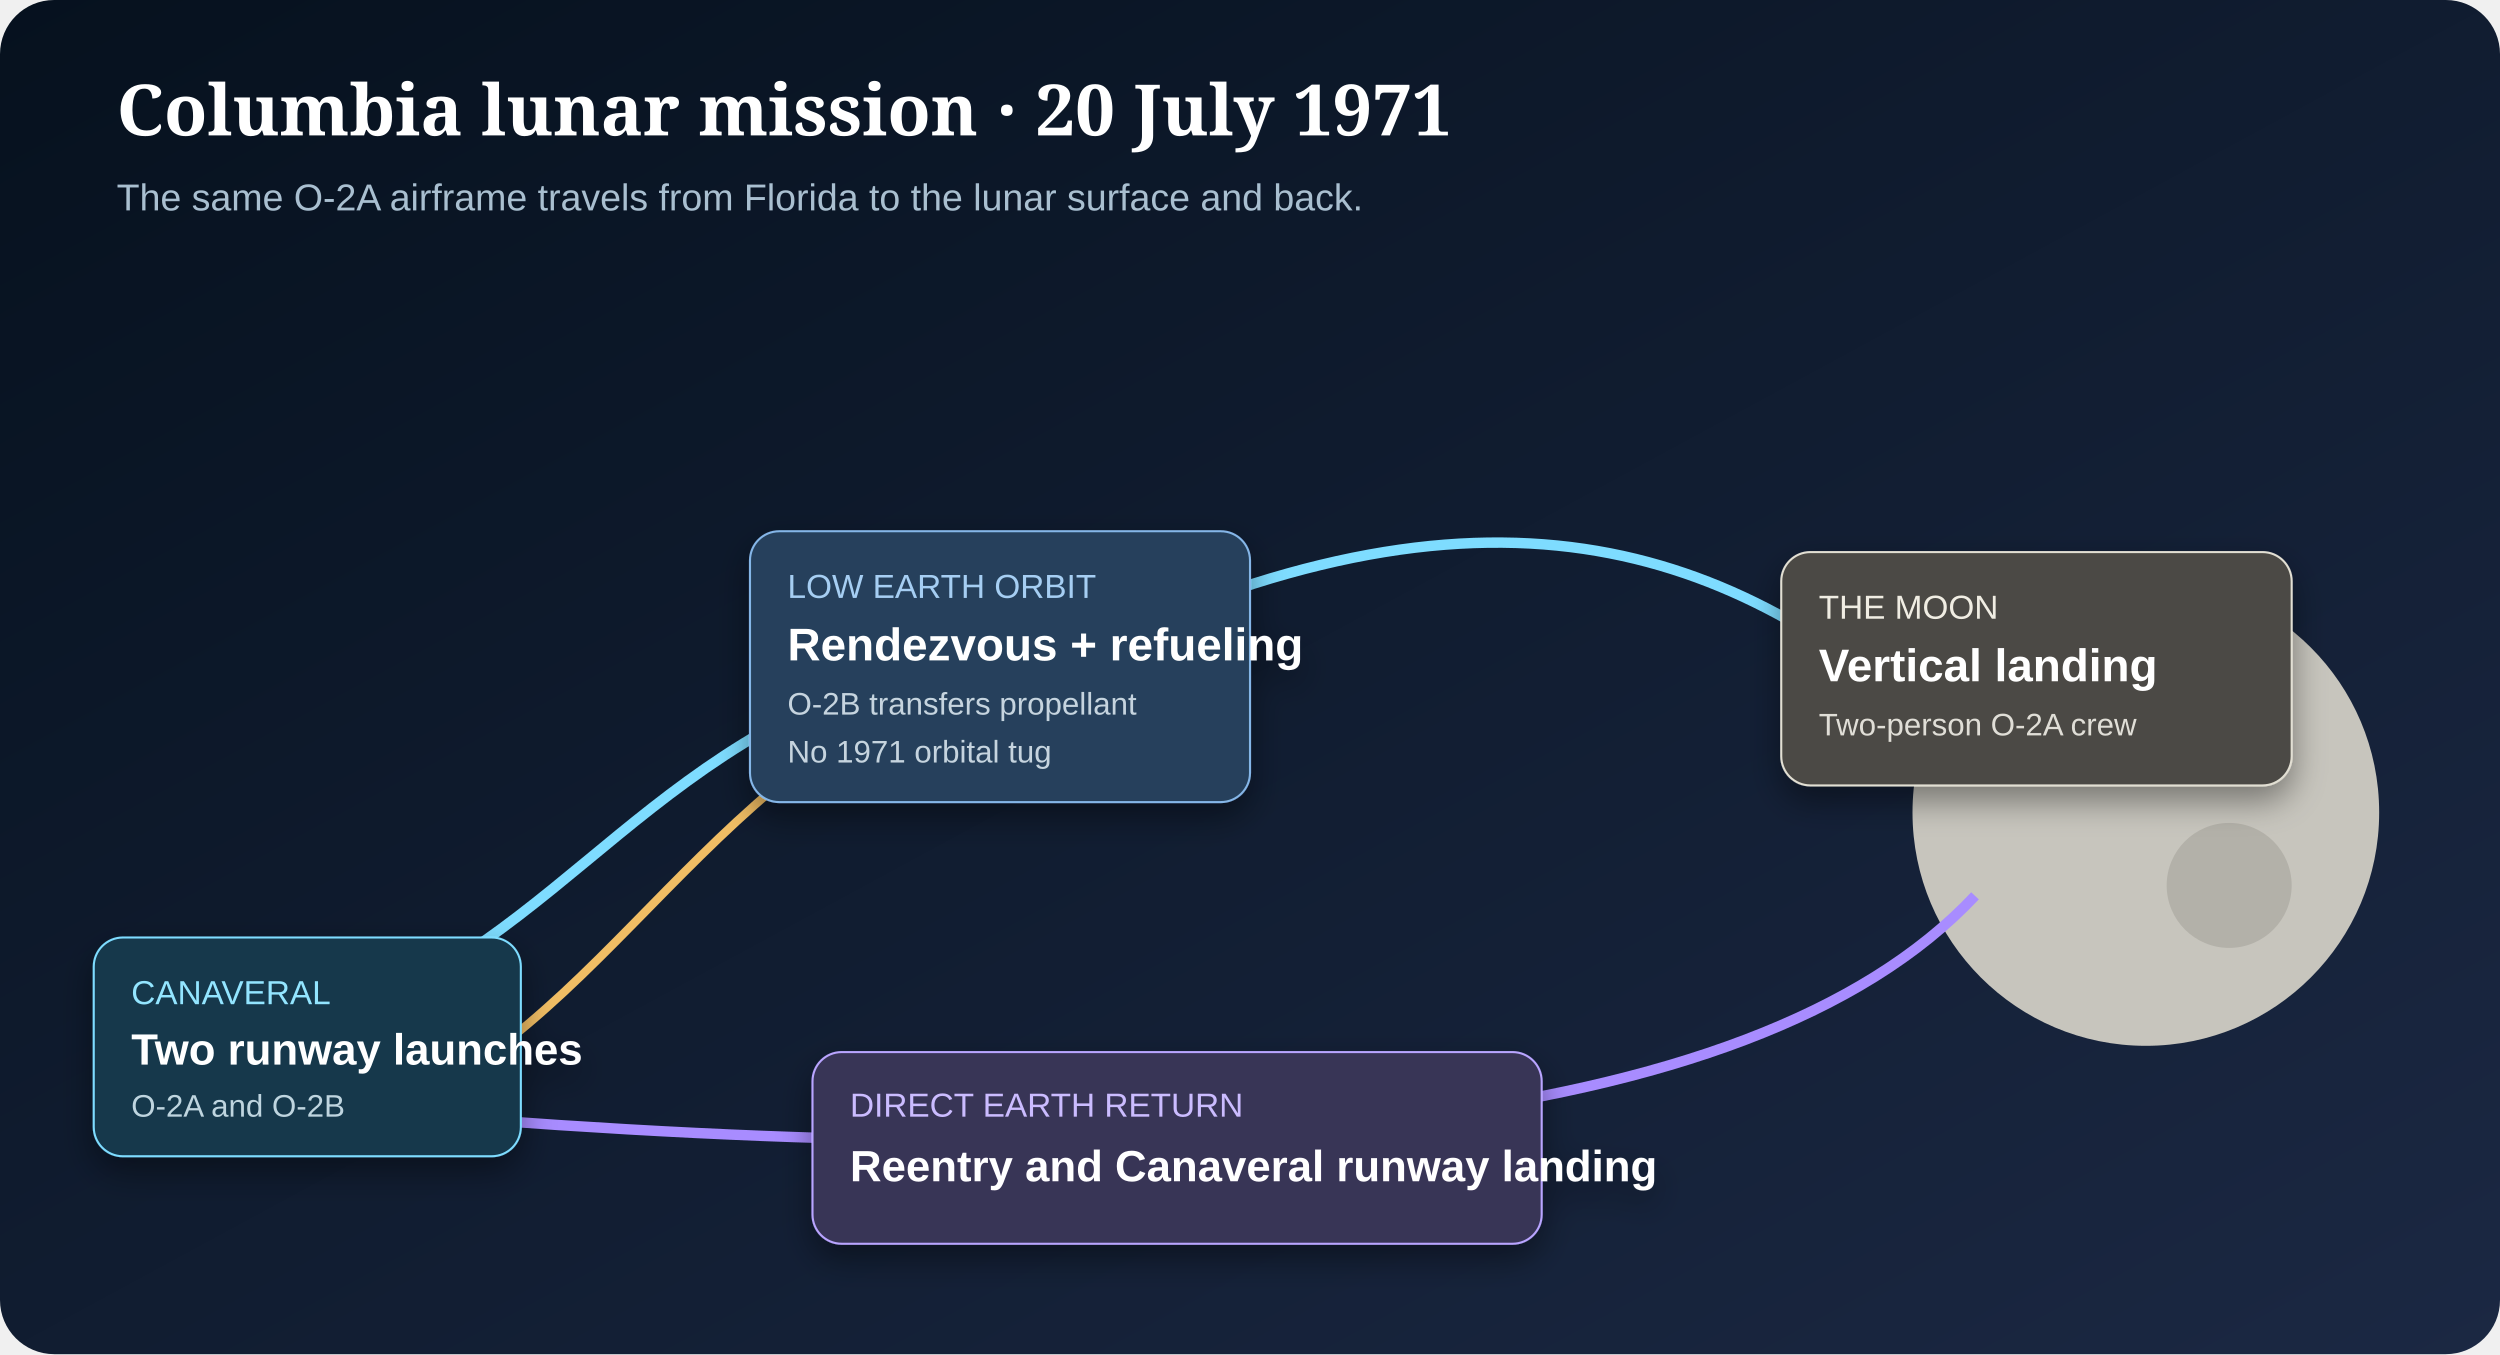
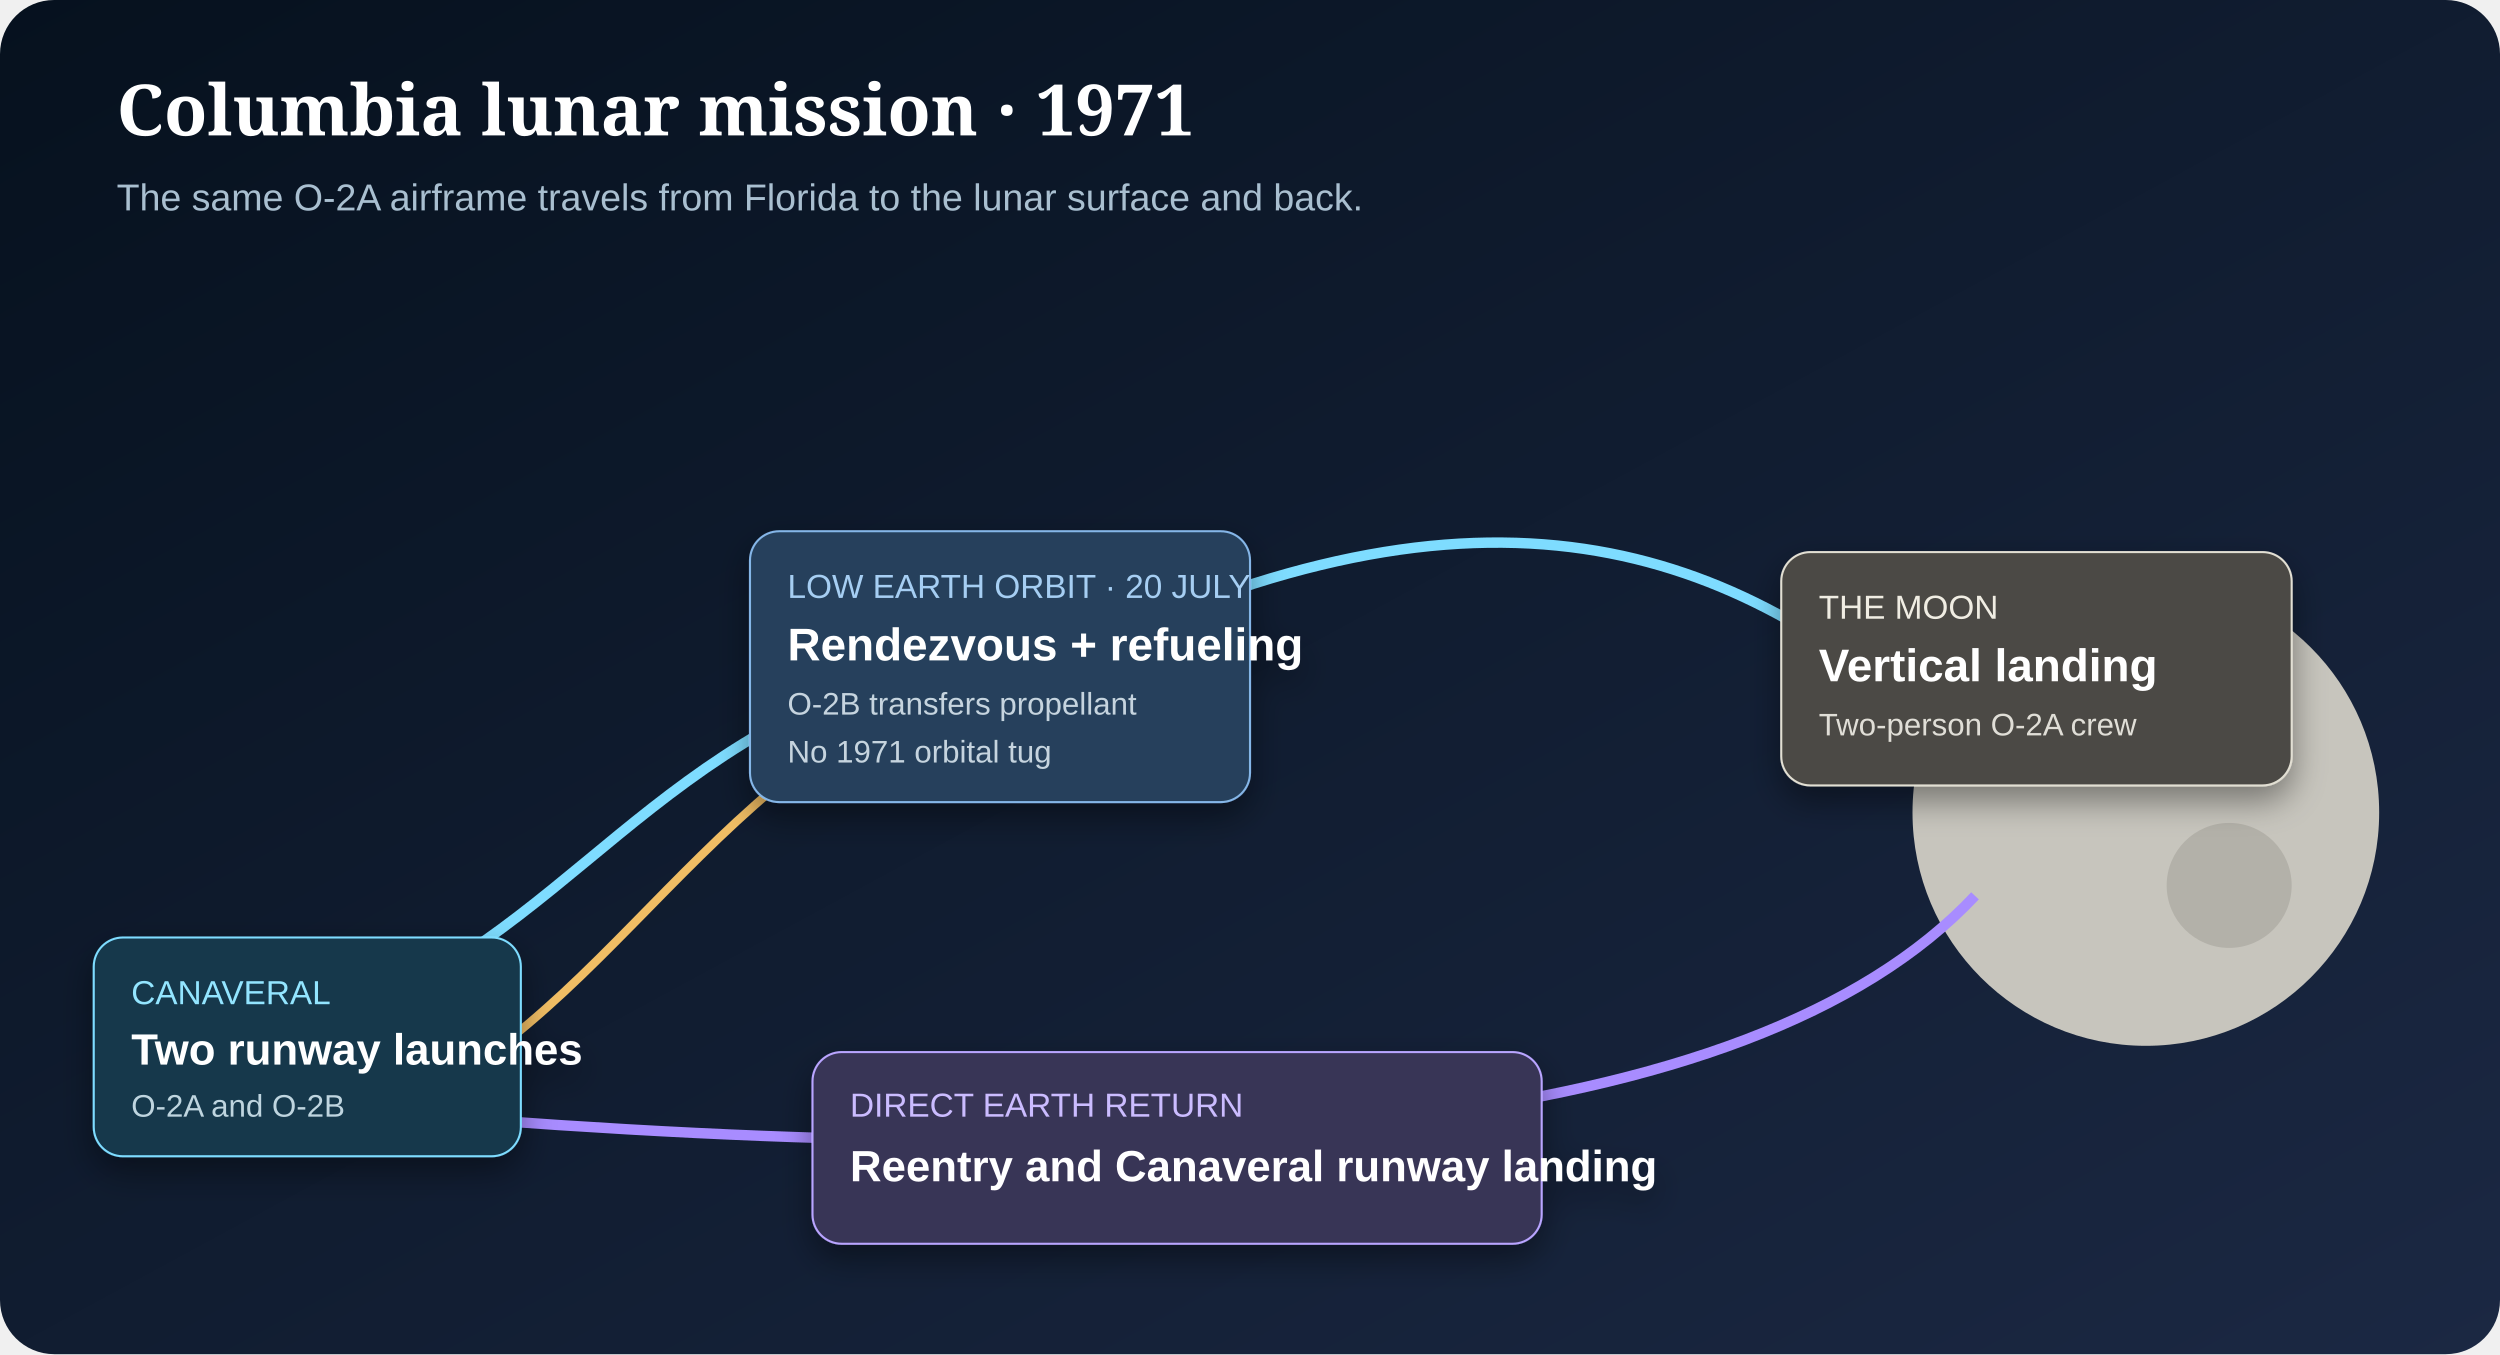
<svg xmlns="http://www.w3.org/2000/svg" viewBox="0 0 1200 650" role="img" aria-labelledby="title desc">
  <defs>
    <linearGradient id="space" x1="0" y1="0" x2="1" y2="1">
      <stop stop-color="#06111e" />
      <stop offset="1" stop-color="#1b2843" />
    </linearGradient>
    <marker id="a" markerWidth="10" markerHeight="10" refX="8" refY="3" orient="auto">
      <path d="M0 0v6l9-3z" fill="#7edcff" />
    </marker>
    <filter id="s">
      <feDropShadow dx="0" dy="7" stdDeviation="8" flood-opacity=".4" />
    </filter>
  </defs>
  <rect width="1200" height="650" rx="26" fill="url(#space)" />
  <circle cx="1030" cy="390" r="112" fill="#c7c5bd" />
  <circle cx="995" cy="350" r="21" fill="#aaa9a3" />
  <circle cx="1070" cy="425" r="30" fill="#b3b1a9" />
  <circle cx="1040" cy="320" r="13" fill="#a5a49f" />
  <path d="M105 505 C250 480 285 380 410 330" fill="none" stroke="#7edcff" stroke-width="5" marker-end="url(#a)" />
  <path d="M105 550 C250 550 300 420 410 350" fill="none" stroke="#f0bd64" stroke-width="4" marker-end="url(#a)" />
  <path d="M495 325 C700 220 820 255 925 345" fill="none" stroke="#7edcff" stroke-width="5" marker-end="url(#a)" />
  <path d="M948 430 C840 545 570 565 200 535" fill="none" stroke="#a88cff" stroke-width="5" marker-end="url(#a)" />
  <g font-family="Arial,sans-serif" filter="url(#s)">
    <g transform="translate(45 450)">
      <rect width="205" height="105" rx="14" fill="#14374b" stroke="#7edcff" />
      <text x="18" y="32" fill="#93e5ff" font-size="16">CANAVERAL</text>
      <text x="18" y="61" fill="white" font-size="21" font-weight="700">Two runway launches</text>
      <text x="18" y="86" fill="#bfd5df" font-size="15">O-2A and O-2B</text>
    </g>
    <g transform="translate(360 255)">
      <rect width="240" height="130" rx="14" fill="#25415b" stroke="#85b6e8" />
-       <text x="18" y="32" fill="#a6cef3" font-size="16">LOW EARTH ORBIT</text>
+       <text x="18" y="32" fill="#a6cef3" font-size="16">LOW EARTH ORBIT · 20 JULY</text>
      <text x="18" y="62" fill="white" font-size="22" font-weight="700">Rendezvous + refueling</text>
      <text x="18" y="88" fill="#c6d4df" font-size="15">O-2B transfers propellant</text>
      <text x="18" y="111" fill="#c6d4df" font-size="15">No 1971 orbital tug</text>
    </g>
    <g transform="translate(855 265)">
      <rect width="245" height="112" rx="14" fill="#4b4944" stroke="#e2dfd3" />
      <text x="18" y="32" fill="#f0ede3" font-size="16">THE MOON</text>
      <text x="18" y="62" fill="white" font-size="22" font-weight="700">Vertical landing</text>
      <text x="18" y="88" fill="#e0ded7" font-size="15">Two-person O-2A crew</text>
    </g>
    <g transform="translate(390 505)">
      <rect width="350" height="92" rx="14" fill="#393457" stroke="#b9a5ff" />
      <text x="18" y="31" fill="#cbbcff" font-size="16">DIRECT EARTH RETURN</text>
      <text x="18" y="62" fill="white" font-size="21" font-weight="700">Reentry and Canaveral runway landing</text>
    </g>
  </g>
-   <text x="56" y="65" fill="white" font-family="Georgia,serif" font-size="34" font-weight="700">Columbia lunar mission · 20 July 1971</text>
+   <text x="56" y="65" fill="white" font-family="Georgia,serif" font-size="34" font-weight="700">Columbia lunar mission · 1971</text>
  <text x="56" y="101" fill="#a9bfd0" font-family="Arial,sans-serif" font-size="18">The same O-2A airframe travels from Florida to the lunar surface and back.</text>
</svg>
